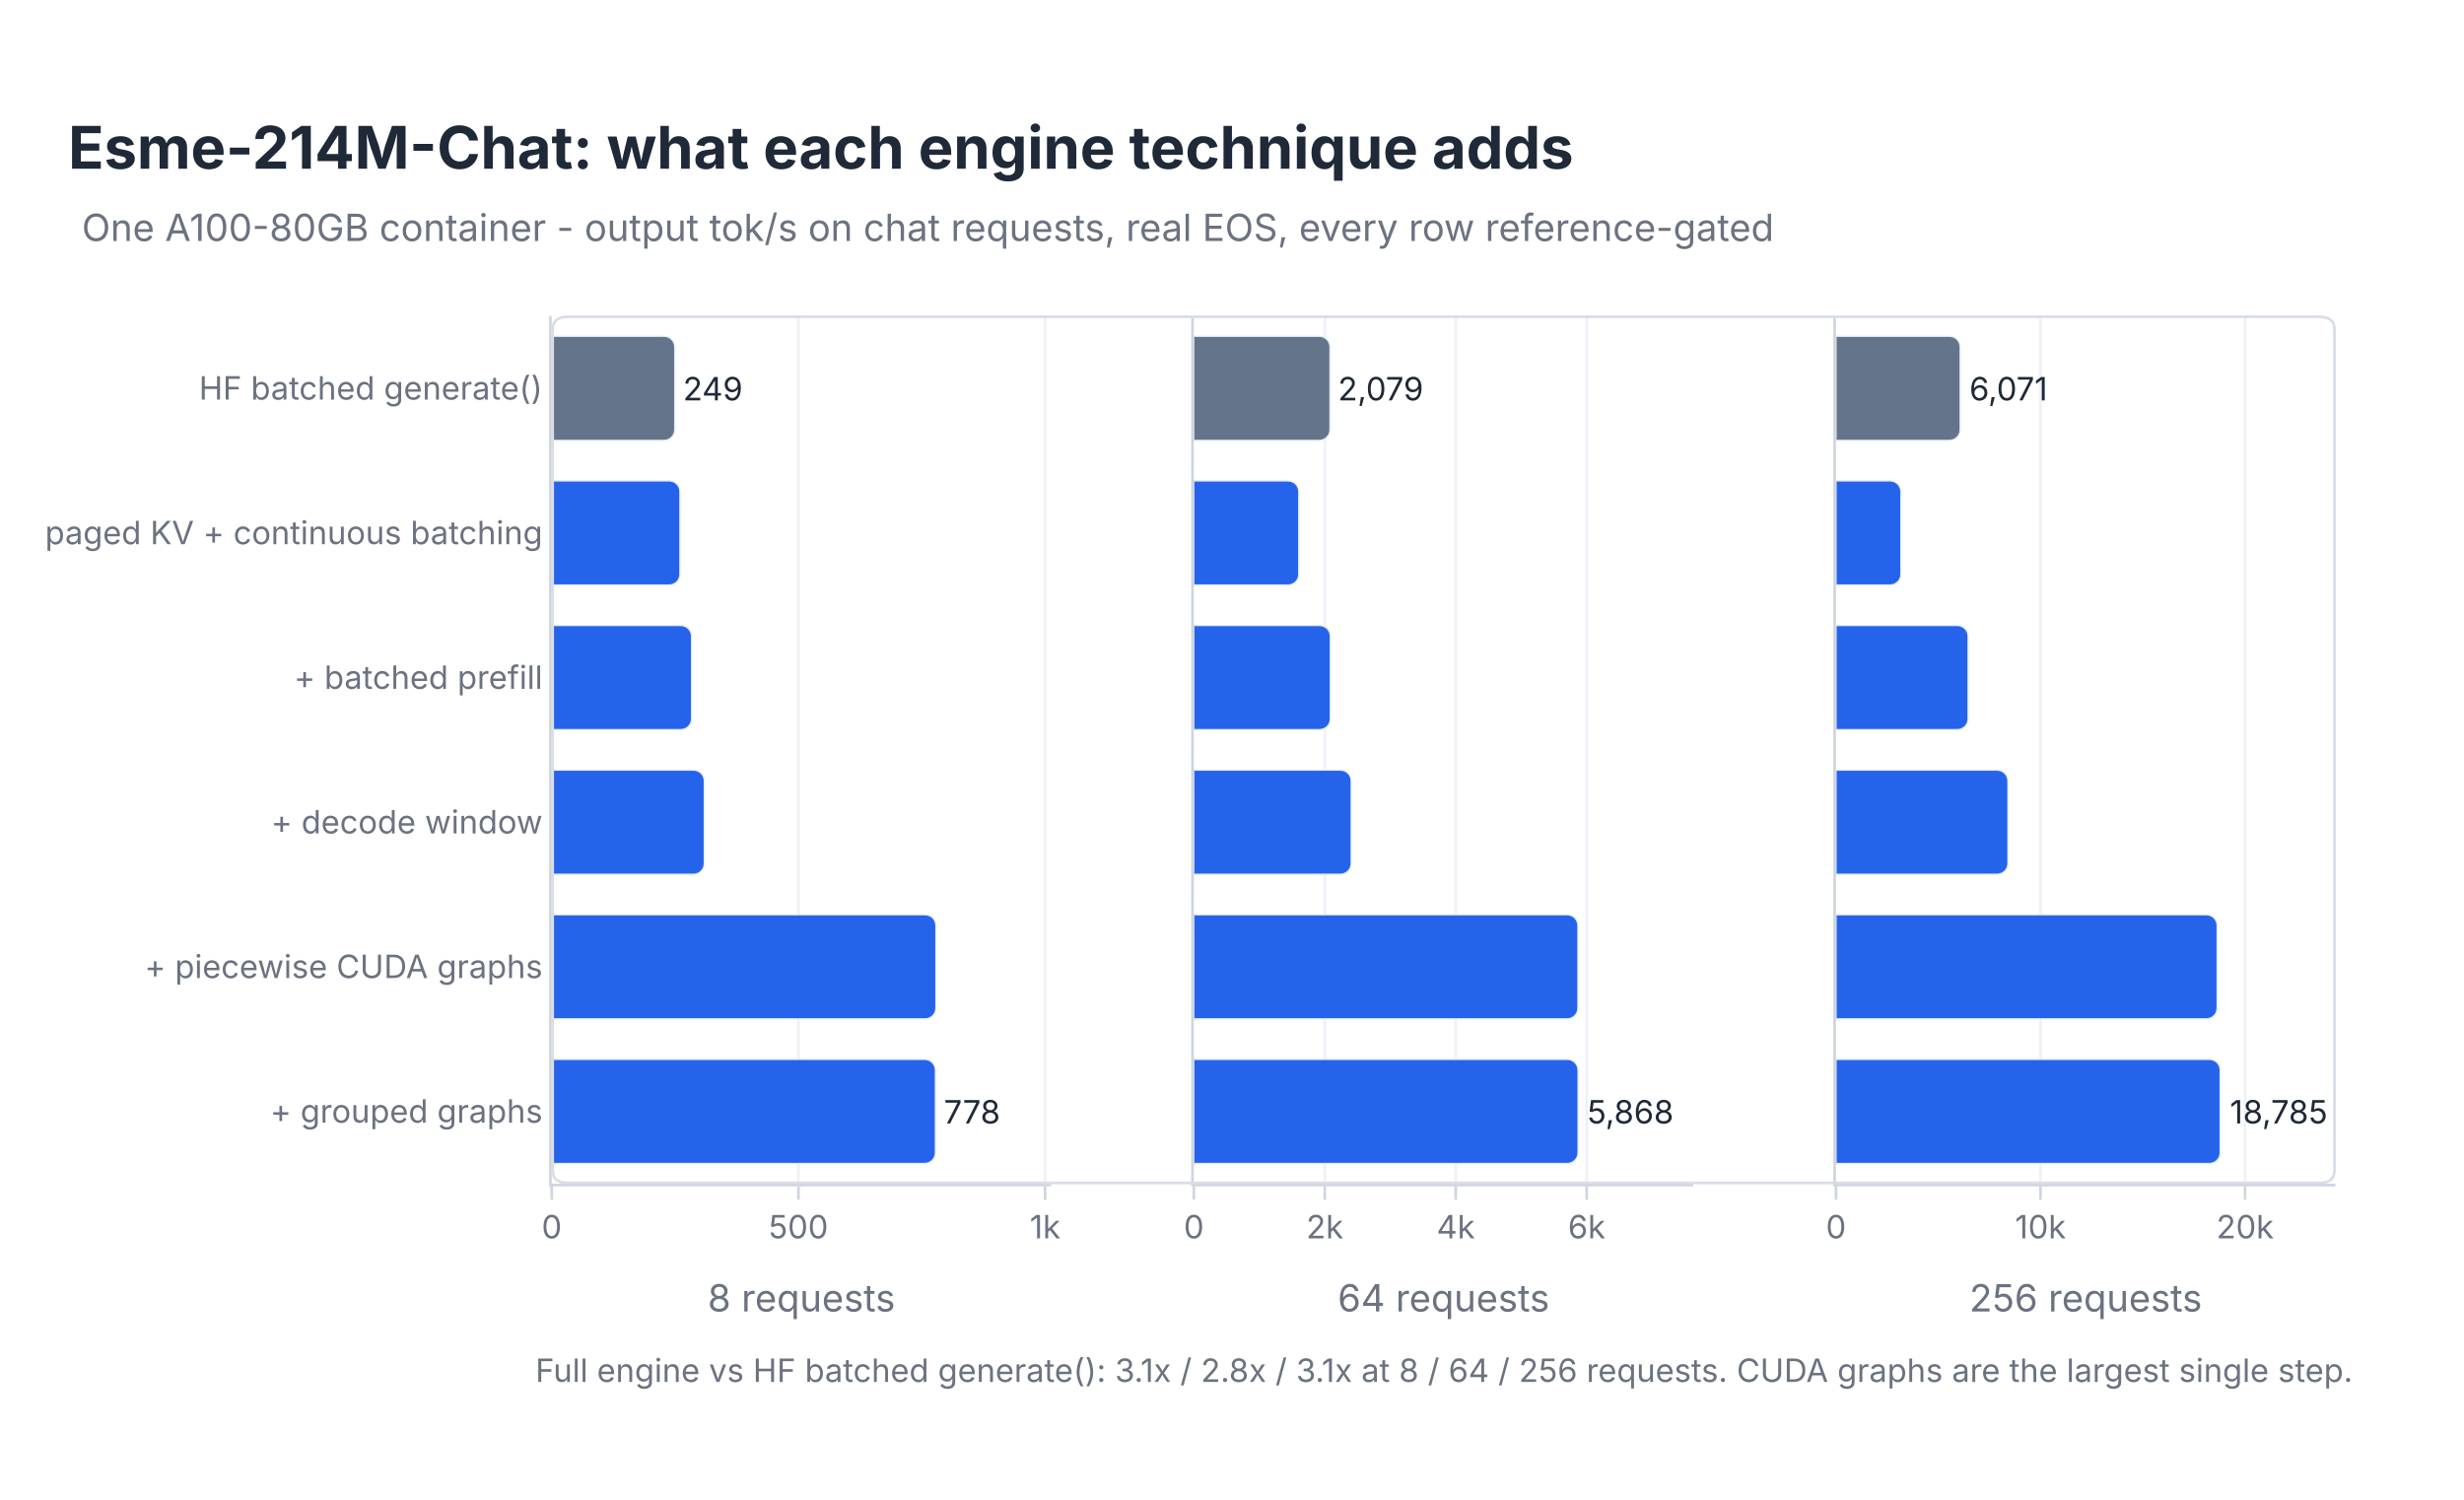
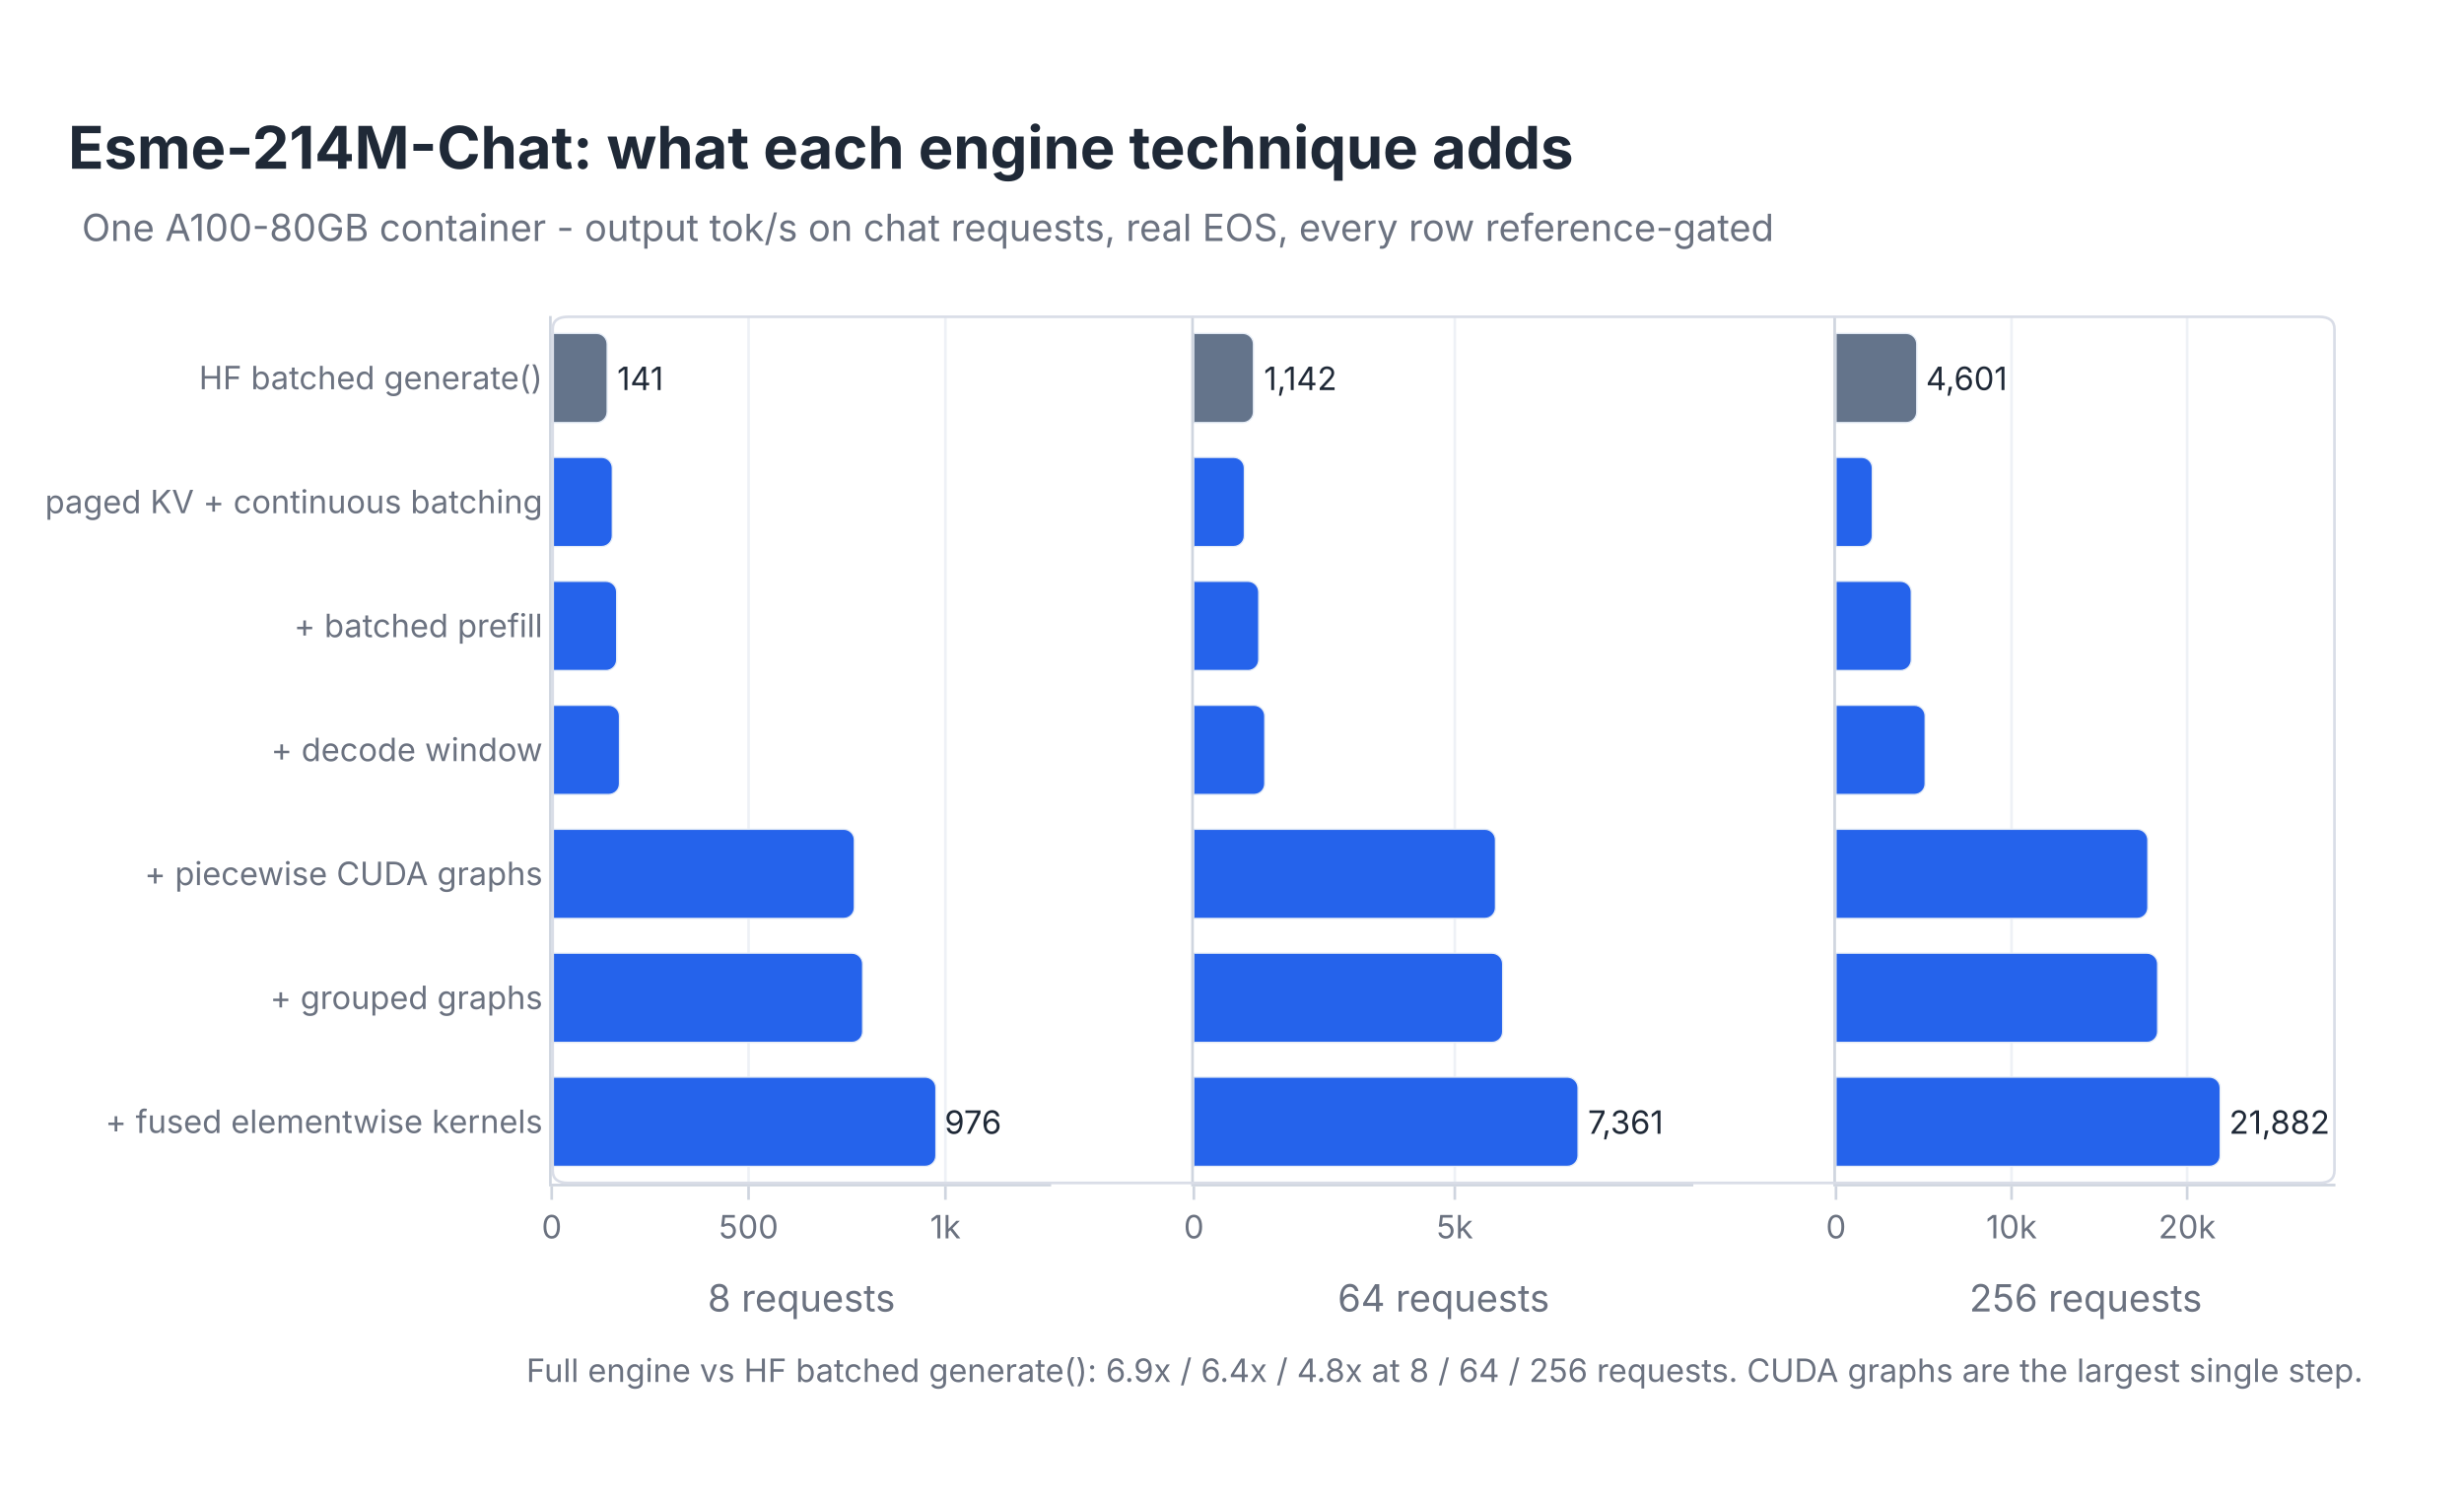
<svg xmlns="http://www.w3.org/2000/svg" class="main-svg" width="920" height="560" style="" viewBox="0 0 920 560">
  <rect x="0" y="0" width="920" height="560" style="fill: rgb(255, 255, 255); fill-opacity: 1;" />
-   <defs id="defs-e27157">
+   <defs id="defs-e535d4">
    <g class="clips">
-       <clipPath id="clipe27157xyplot" class="plotclip">
+       <clipPath id="clipe535d4xyplot" class="plotclip">
        <rect width="186.48" height="324" />
      </clipPath>
-       <clipPath id="clipe27157x2y2plot" class="plotclip">
+       <clipPath id="clipe535d4x2y2plot" class="plotclip">
        <rect width="186.48" height="324" />
      </clipPath>
-       <clipPath id="clipe27157x3y3plot" class="plotclip">
+       <clipPath id="clipe535d4x3y3plot" class="plotclip">
        <rect width="186.48" height="324" />
      </clipPath>
-       <clipPath class="axesclip" id="clipe27157x">
+       <clipPath class="axesclip" id="clipe535d4x">
        <rect x="206" y="0" width="186.48" height="560" />
      </clipPath>
-       <clipPath class="axesclip" id="clipe27157y">
+       <clipPath class="axesclip" id="clipe535d4y">
        <rect x="0" y="118" width="920" height="324" />
      </clipPath>
-       <clipPath class="axesclip" id="clipe27157xy">
+       <clipPath class="axesclip" id="clipe535d4xy">
        <rect x="206" y="118" width="186.48" height="324" />
      </clipPath>
-       <clipPath class="axesclip" id="clipe27157y2">
+       <clipPath class="axesclip" id="clipe535d4y2">
        <rect x="0" y="118" width="920" height="324" />
      </clipPath>
-       <clipPath class="axesclip" id="clipe27157xy2">
+       <clipPath class="axesclip" id="clipe535d4xy2">
        <rect x="206" y="118" width="186.48" height="324" />
      </clipPath>
-       <clipPath class="axesclip" id="clipe27157y3">
+       <clipPath class="axesclip" id="clipe535d4y3">
        <rect x="0" y="118" width="920" height="324" />
      </clipPath>
-       <clipPath class="axesclip" id="clipe27157xy3">
+       <clipPath class="axesclip" id="clipe535d4xy3">
        <rect x="206" y="118" width="186.48" height="324" />
      </clipPath>
-       <clipPath class="axesclip" id="clipe27157x2">
+       <clipPath class="axesclip" id="clipe535d4x2">
        <rect x="445.76" y="0" width="186.48" height="560" />
      </clipPath>
-       <clipPath class="axesclip" id="clipe27157x2y">
+       <clipPath class="axesclip" id="clipe535d4x2y">
        <rect x="445.76" y="118" width="186.48" height="324" />
      </clipPath>
-       <clipPath class="axesclip" id="clipe27157x2y2">
+       <clipPath class="axesclip" id="clipe535d4x2y2">
        <rect x="445.76" y="118" width="186.48" height="324" />
      </clipPath>
-       <clipPath class="axesclip" id="clipe27157x2y3">
+       <clipPath class="axesclip" id="clipe535d4x2y3">
        <rect x="445.76" y="118" width="186.48" height="324" />
      </clipPath>
-       <clipPath class="axesclip" id="clipe27157x3">
+       <clipPath class="axesclip" id="clipe535d4x3">
        <rect x="685.52" y="0" width="186.48" height="560" />
      </clipPath>
-       <clipPath class="axesclip" id="clipe27157x3y">
+       <clipPath class="axesclip" id="clipe535d4x3y">
        <rect x="685.52" y="118" width="186.48" height="324" />
      </clipPath>
-       <clipPath class="axesclip" id="clipe27157x3y2">
+       <clipPath class="axesclip" id="clipe535d4x3y2">
        <rect x="685.52" y="118" width="186.48" height="324" />
      </clipPath>
-       <clipPath class="axesclip" id="clipe27157x3y3">
+       <clipPath class="axesclip" id="clipe535d4x3y3">
        <rect x="685.52" y="118" width="186.48" height="324" />
      </clipPath>
    </g>
    <g class="gradients" />
    <g class="patterns" />
  </defs>
  <g class="bglayer" />
  <g class="layer-below">
    <g class="imagelayer" />
    <g class="shapelayer" />
  </g>
  <g class="cartesianlayer">
    <g class="subplot xy">
      <g class="layer-subplot">
        <g class="shapelayer" />
        <g class="imagelayer" />
      </g>
      <g class="minor-gridlayer">
        <g class="x" />
        <g class="y" />
      </g>
      <g class="gridlayer">
        <g class="x">
-           <path class="xgrid crisp" transform="translate(298.11,0)" d="M0,118v324" style="stroke: rgb(238, 241, 246); stroke-opacity: 1; stroke-width: 1px;" />
-           <path class="xgrid crisp" transform="translate(390.22,0)" d="M0,118v324" style="stroke: rgb(238, 241, 246); stroke-opacity: 1; stroke-width: 1px;" />
+           <path class="xgrid crisp" transform="translate(279.5,0)" d="M0,118v324" style="stroke: rgb(238, 241, 246); stroke-opacity: 1; stroke-width: 1px;" />
+           <path class="xgrid crisp" transform="translate(353,0)" d="M0,118v324" style="stroke: rgb(238, 241, 246); stroke-opacity: 1; stroke-width: 1px;" />
        </g>
        <g class="y" />
      </g>
      <g class="zerolinelayer" />
      <g class="layer-between">
        <g class="shapelayer" />
        <g class="imagelayer" />
      </g>
      <path class="xlines-below" />
      <path class="ylines-below" />
      <g class="overlines-below" />
      <g class="xaxislayer-below" />
      <g class="yaxislayer-below" />
      <g class="overaxes-below" />
      <g class="overplot">
        <g class="xy" transform="translate(206,118)">
          <g class="barlayer mlayer">
            <g class="trace bars" style="opacity: 1;">
              <g class="points">
                <g class="point">
-                   <path d="M0,7.56V46.44H41.94A 4,4 0 0 0 45.94,42.44V11.56A 4,4 0 0 0 41.94,7.56Z" clip-path="url(#clipe27157xyplot)" style="vector-effect: none; opacity: 1; stroke-width: 0.5px; fill: rgb(100, 116, 139); fill-opacity: 1; stroke: rgb(229, 236, 246); stroke-opacity: 1;" />
-                   <text class="bartext bartext-outside" text-anchor="middle" data-notex="1" x="0" y="0" style="font-family: -apple-system, BlinkMacSystemFont, 'Segoe UI', sans-serif; font-size: 12px; fill: rgb(31, 41, 55); fill-opacity: 1; white-space: pre;" transform="translate(60.15875,31.5)">249</text>
-                 </g>
-                 <g class="point">
-                   <path d="M0,61.56V100.44H43.88A 4,4 0 0 0 47.88,96.44V65.56A 4,4 0 0 0 43.88,61.56Z" clip-path="url(#clipe27157xyplot)" style="vector-effect: none; opacity: 1; stroke-width: 0.5px; fill: rgb(37, 99, 235); fill-opacity: 1; stroke: rgb(229, 236, 246); stroke-opacity: 1;" />
-                 </g>
-                 <g class="point">
-                   <path d="M0,115.56V154.44H48.22A 4,4 0 0 0 52.22,150.44V119.56A 4,4 0 0 0 48.22,115.56Z" clip-path="url(#clipe27157xyplot)" style="vector-effect: none; opacity: 1; stroke-width: 0.5px; fill: rgb(37, 99, 235); fill-opacity: 1; stroke: rgb(229, 236, 246); stroke-opacity: 1;" />
-                 </g>
-                 <g class="point">
-                   <path d="M0,169.56V208.44H52.98A 4,4 0 0 0 56.98,204.44V173.56A 4,4 0 0 0 52.98,169.56Z" clip-path="url(#clipe27157xyplot)" style="vector-effect: none; opacity: 1; stroke-width: 0.5px; fill: rgb(37, 99, 235); fill-opacity: 1; stroke: rgb(229, 236, 246); stroke-opacity: 1;" />
-                 </g>
-                 <g class="point">
-                   <path d="M0,223.56V262.44H139.45A 4,4 0 0 0 143.45,258.44V227.56A 4,4 0 0 0 139.45,223.56Z" clip-path="url(#clipe27157xyplot)" style="vector-effect: none; opacity: 1; stroke-width: 0.5px; fill: rgb(37, 99, 235); fill-opacity: 1; stroke: rgb(229, 236, 246); stroke-opacity: 1;" />
-                 </g>
-                 <g class="point">
-                   <path d="M0,277.56V316.44H139.26A 4,4 0 0 0 143.26,312.44V281.56A 4,4 0 0 0 139.26,277.56Z" clip-path="url(#clipe27157xyplot)" style="vector-effect: none; opacity: 1; stroke-width: 0.5px; fill: rgb(37, 99, 235); fill-opacity: 1; stroke: rgb(229, 236, 246); stroke-opacity: 1;" />
-                   <text class="bartext bartext-outside" text-anchor="middle" data-notex="1" x="0" y="0" style="font-family: -apple-system, BlinkMacSystemFont, 'Segoe UI', sans-serif; font-size: 12px; fill: rgb(31, 41, 55); fill-opacity: 1; white-space: pre;" transform="translate(156.9553,301.5)">778</text>
+                   <path d="M0,6.48V39.81H16.7A 4,4 0 0 0 20.7,35.81V10.48A 4,4 0 0 0 16.7,6.48Z" clip-path="url(#clipe535d4xyplot)" style="vector-effect: none; opacity: 1; stroke-width: 0.5px; fill: rgb(100, 116, 139); fill-opacity: 1; stroke: rgb(229, 236, 246); stroke-opacity: 1;" />
+                   <text class="bartext bartext-outside" text-anchor="middle" data-notex="1" x="0" y="0" style="font-family: -apple-system, BlinkMacSystemFont, 'Segoe UI', sans-serif; font-size: 12px; fill: rgb(31, 41, 55); fill-opacity: 1; white-space: pre;" transform="translate(33.075,27.645)">141</text>
+                 </g>
+                 <g class="point">
+                   <path d="M0,52.77V86.09H18.63A 4,4 0 0 0 22.63,82.09V56.77A 4,4 0 0 0 18.63,52.77Z" clip-path="url(#clipe535d4xyplot)" style="vector-effect: none; opacity: 1; stroke-width: 0.5px; fill: rgb(37, 99, 235); fill-opacity: 1; stroke: rgb(229, 236, 246); stroke-opacity: 1;" />
+                 </g>
+                 <g class="point">
+                   <path d="M0,99.05V132.38H20.26A 4,4 0 0 0 24.26,128.38V103.05A 4,4 0 0 0 20.26,99.05Z" clip-path="url(#clipe535d4xyplot)" style="vector-effect: none; opacity: 1; stroke-width: 0.5px; fill: rgb(37, 99, 235); fill-opacity: 1; stroke: rgb(229, 236, 246); stroke-opacity: 1;" />
+                 </g>
+                 <g class="point">
+                   <path d="M0,145.34V178.66H21.31A 4,4 0 0 0 25.31,174.66V149.34A 4,4 0 0 0 21.31,145.34Z" clip-path="url(#clipe535d4xyplot)" style="vector-effect: none; opacity: 1; stroke-width: 0.5px; fill: rgb(37, 99, 235); fill-opacity: 1; stroke: rgb(229, 236, 246); stroke-opacity: 1;" />
+                 </g>
+                 <g class="point">
+                   <path d="M0,191.62V224.95H109.01A 4,4 0 0 0 113.01,220.95V195.62A 4,4 0 0 0 109.01,191.62Z" clip-path="url(#clipe535d4xyplot)" style="vector-effect: none; opacity: 1; stroke-width: 0.5px; fill: rgb(37, 99, 235); fill-opacity: 1; stroke: rgb(229, 236, 246); stroke-opacity: 1;" />
+                 </g>
+                 <g class="point">
+                   <path d="M0,237.91V271.23H112.1A 4,4 0 0 0 116.1,267.23V241.91A 4,4 0 0 0 112.1,237.91Z" clip-path="url(#clipe535d4xyplot)" style="vector-effect: none; opacity: 1; stroke-width: 0.5px; fill: rgb(37, 99, 235); fill-opacity: 1; stroke: rgb(229, 236, 246); stroke-opacity: 1;" />
+                 </g>
+                 <g class="point">
+                   <path d="M0,284.19V317.52H139.45A 4,4 0 0 0 143.45,313.52V288.19A 4,4 0 0 0 139.45,284.19Z" clip-path="url(#clipe535d4xyplot)" style="vector-effect: none; opacity: 1; stroke-width: 0.5px; fill: rgb(37, 99, 235); fill-opacity: 1; stroke: rgb(229, 236, 246); stroke-opacity: 1;" />
+                   <text class="bartext bartext-outside" text-anchor="middle" data-notex="1" x="0" y="0" style="font-family: -apple-system, BlinkMacSystemFont, 'Segoe UI', sans-serif; font-size: 12px; fill: rgb(31, 41, 55); fill-opacity: 1; white-space: pre;" transform="translate(157.3016,305.355)">976</text>
                </g>
              </g>
            </g>
          </g>
        </g>
      </g>
      <g class="zerolinelayer-above" />
      <path class="xlines-above crisp" d="M205,442.5H392.48" style="fill: none; stroke-width: 1px; stroke: rgb(207, 213, 223); stroke-opacity: 1;" />
      <path class="ylines-above crisp" d="M205.5,118V442" style="fill: none; stroke-width: 1px; stroke: rgb(207, 213, 223); stroke-opacity: 1;" />
      <g class="overlines-above" />
      <g class="xaxislayer-above">
        <path class="xtick ticks crisp" d="M0,443v5" transform="translate(206,0)" style="stroke: rgb(207, 213, 223); stroke-opacity: 1; stroke-width: 1px;" />
-         <path class="xtick ticks crisp" d="M0,443v5" transform="translate(298.11,0)" style="stroke: rgb(207, 213, 223); stroke-opacity: 1; stroke-width: 1px;" />
-         <path class="xtick ticks crisp" d="M0,443v5" transform="translate(390.22,0)" style="stroke: rgb(207, 213, 223); stroke-opacity: 1; stroke-width: 1px;" />
+         <path class="xtick ticks crisp" d="M0,443v5" transform="translate(279.5,0)" style="stroke: rgb(207, 213, 223); stroke-opacity: 1; stroke-width: 1px;" />
+         <path class="xtick ticks crisp" d="M0,443v5" transform="translate(353,0)" style="stroke: rgb(207, 213, 223); stroke-opacity: 1; stroke-width: 1px;" />
        <g class="xtick">
          <text text-anchor="middle" x="0" y="462.4" transform="translate(206,0)" style="font-family: -apple-system, BlinkMacSystemFont, 'Segoe UI', sans-serif; font-size: 12px; fill: rgb(107, 114, 128); fill-opacity: 1; white-space: pre;">0</text>
        </g>
        <g class="xtick">
-           <text text-anchor="middle" x="0" y="462.4" style="font-family: -apple-system, BlinkMacSystemFont, 'Segoe UI', sans-serif; font-size: 12px; fill: rgb(107, 114, 128); fill-opacity: 1; white-space: pre;" transform="translate(298.11,0)">500</text>
+           <text text-anchor="middle" x="0" y="462.4" style="font-family: -apple-system, BlinkMacSystemFont, 'Segoe UI', sans-serif; font-size: 12px; fill: rgb(107, 114, 128); fill-opacity: 1; white-space: pre;" transform="translate(279.5,0)">500</text>
        </g>
        <g class="xtick">
-           <text text-anchor="middle" x="0" y="462.4" style="font-family: -apple-system, BlinkMacSystemFont, 'Segoe UI', sans-serif; font-size: 12px; fill: rgb(107, 114, 128); fill-opacity: 1; white-space: pre;" transform="translate(390.22,0)">1k</text>
+           <text text-anchor="middle" x="0" y="462.4" style="font-family: -apple-system, BlinkMacSystemFont, 'Segoe UI', sans-serif; font-size: 12px; fill: rgb(107, 114, 128); fill-opacity: 1; white-space: pre;" transform="translate(353,0)">1k</text>
        </g>
      </g>
      <g class="yaxislayer-above">
        <g class="ytick">
-           <text text-anchor="end" x="202.6" y="4.2" transform="translate(0,415)" style="font-family: -apple-system, BlinkMacSystemFont, 'Segoe UI', sans-serif; font-size: 12px; fill: rgb(107, 114, 128); fill-opacity: 1; white-space: pre;">+ grouped graphs</text>
-         </g>
-         <g class="ytick">
-           <text text-anchor="end" x="202.6" y="4.2" transform="translate(0,361)" style="font-family: -apple-system, BlinkMacSystemFont, 'Segoe UI', sans-serif; font-size: 12px; fill: rgb(107, 114, 128); fill-opacity: 1; white-space: pre;">+ piecewise CUDA graphs</text>
-         </g>
-         <g class="ytick">
-           <text text-anchor="end" x="202.6" y="4.2" transform="translate(0,307)" style="font-family: -apple-system, BlinkMacSystemFont, 'Segoe UI', sans-serif; font-size: 12px; fill: rgb(107, 114, 128); fill-opacity: 1; white-space: pre;">+ decode window</text>
-         </g>
-         <g class="ytick">
-           <text text-anchor="end" x="202.6" y="4.2" transform="translate(0,253)" style="font-family: -apple-system, BlinkMacSystemFont, 'Segoe UI', sans-serif; font-size: 12px; fill: rgb(107, 114, 128); fill-opacity: 1; white-space: pre;">+ batched prefill</text>
-         </g>
-         <g class="ytick">
-           <text text-anchor="end" x="202.6" y="4.2" transform="translate(0,199)" style="font-family: -apple-system, BlinkMacSystemFont, 'Segoe UI', sans-serif; font-size: 12px; fill: rgb(107, 114, 128); fill-opacity: 1; white-space: pre;">paged KV + continuous batching</text>
-         </g>
-         <g class="ytick">
-           <text text-anchor="end" x="202.6" y="4.2" transform="translate(0,145)" style="font-family: -apple-system, BlinkMacSystemFont, 'Segoe UI', sans-serif; font-size: 12px; fill: rgb(107, 114, 128); fill-opacity: 1; white-space: pre;">HF batched generate()</text>
+           <text text-anchor="end" x="202.6" y="4.2" transform="translate(0,418.86)" style="font-family: -apple-system, BlinkMacSystemFont, 'Segoe UI', sans-serif; font-size: 12px; fill: rgb(107, 114, 128); fill-opacity: 1; white-space: pre;">+ fused elementwise kernels</text>
+         </g>
+         <g class="ytick">
+           <text text-anchor="end" x="202.6" y="4.2" transform="translate(0,372.57)" style="font-family: -apple-system, BlinkMacSystemFont, 'Segoe UI', sans-serif; font-size: 12px; fill: rgb(107, 114, 128); fill-opacity: 1; white-space: pre;">+ grouped graphs</text>
+         </g>
+         <g class="ytick">
+           <text text-anchor="end" x="202.6" y="4.2" transform="translate(0,326.29)" style="font-family: -apple-system, BlinkMacSystemFont, 'Segoe UI', sans-serif; font-size: 12px; fill: rgb(107, 114, 128); fill-opacity: 1; white-space: pre;">+ piecewise CUDA graphs</text>
+         </g>
+         <g class="ytick">
+           <text text-anchor="end" x="202.6" y="4.2" transform="translate(0,280)" style="font-family: -apple-system, BlinkMacSystemFont, 'Segoe UI', sans-serif; font-size: 12px; fill: rgb(107, 114, 128); fill-opacity: 1; white-space: pre;">+ decode window</text>
+         </g>
+         <g class="ytick">
+           <text text-anchor="end" x="202.6" y="4.2" transform="translate(0,233.71)" style="font-family: -apple-system, BlinkMacSystemFont, 'Segoe UI', sans-serif; font-size: 12px; fill: rgb(107, 114, 128); fill-opacity: 1; white-space: pre;">+ batched prefill</text>
+         </g>
+         <g class="ytick">
+           <text text-anchor="end" x="202.6" y="4.2" transform="translate(0,187.43)" style="font-family: -apple-system, BlinkMacSystemFont, 'Segoe UI', sans-serif; font-size: 12px; fill: rgb(107, 114, 128); fill-opacity: 1; white-space: pre;">paged KV + continuous batching</text>
+         </g>
+         <g class="ytick">
+           <text text-anchor="end" x="202.6" y="4.2" transform="translate(0,141.14)" style="font-family: -apple-system, BlinkMacSystemFont, 'Segoe UI', sans-serif; font-size: 12px; fill: rgb(107, 114, 128); fill-opacity: 1; white-space: pre;">HF batched generate()</text>
        </g>
      </g>
      <g class="overaxes-above" />
    </g>
    <g class="subplot x2y2">
      <g class="layer-subplot">
        <g class="shapelayer" />
        <g class="imagelayer" />
      </g>
      <g class="minor-gridlayer">
        <g class="x2" />
        <g class="y2" />
      </g>
      <g class="gridlayer">
        <g class="x2">
-           <path class="x2grid crisp" transform="translate(494.65,0)" d="M0,118v324" style="stroke: rgb(238, 241, 246); stroke-opacity: 1; stroke-width: 1px;" />
-           <path class="x2grid crisp" transform="translate(543.55,0)" d="M0,118v324" style="stroke: rgb(238, 241, 246); stroke-opacity: 1; stroke-width: 1px;" />
-           <path class="x2grid crisp" transform="translate(592.44,0)" d="M0,118v324" style="stroke: rgb(238, 241, 246); stroke-opacity: 1; stroke-width: 1px;" />
+           <path class="x2grid crisp" transform="translate(543.19,0)" d="M0,118v324" style="stroke: rgb(238, 241, 246); stroke-opacity: 1; stroke-width: 1px;" />
        </g>
        <g class="y2" />
      </g>
      <g class="zerolinelayer" />
      <g class="layer-between">
        <g class="shapelayer" />
        <g class="imagelayer" />
      </g>
      <path class="xlines-below" />
      <path class="ylines-below" />
      <g class="overlines-below" />
      <g class="xaxislayer-below" />
      <g class="yaxislayer-below" />
      <g class="overaxes-below" />
      <g class="overplot">
        <g class="x2y2" transform="translate(445.76,118)">
          <g class="barlayer mlayer">
            <g class="trace bars" style="opacity: 1;">
              <g class="points">
                <g class="point">
-                   <path d="M0,7.56V46.44H46.83A 4,4 0 0 0 50.83,42.44V11.56A 4,4 0 0 0 46.83,7.56Z" clip-path="url(#clipe27157x2y2plot)" style="vector-effect: none; opacity: 1; stroke-width: 0.5px; fill: rgb(100, 116, 139); fill-opacity: 1; stroke: rgb(229, 236, 246); stroke-opacity: 1;" />
-                   <text class="bartext bartext-outside" text-anchor="middle" data-notex="1" x="0" y="0" style="font-family: -apple-system, BlinkMacSystemFont, 'Segoe UI', sans-serif; font-size: 12px; fill: rgb(31, 41, 55); fill-opacity: 1; white-space: pre;" transform="translate(69.75187,31.5)">2,079</text>
-                 </g>
-                 <g class="point">
-                   <path d="M0,61.56V100.44H35.18A 4,4 0 0 0 39.18,96.44V65.56A 4,4 0 0 0 35.18,61.56Z" clip-path="url(#clipe27157x2y2plot)" style="vector-effect: none; opacity: 1; stroke-width: 0.5px; fill: rgb(37, 99, 235); fill-opacity: 1; stroke: rgb(229, 236, 246); stroke-opacity: 1;" />
-                 </g>
-                 <g class="point">
-                   <path d="M0,115.56V154.44H46.96A 4,4 0 0 0 50.96,150.44V119.56A 4,4 0 0 0 46.96,115.56Z" clip-path="url(#clipe27157x2y2plot)" style="vector-effect: none; opacity: 1; stroke-width: 0.5px; fill: rgb(37, 99, 235); fill-opacity: 1; stroke: rgb(229, 236, 246); stroke-opacity: 1;" />
-                 </g>
-                 <g class="point">
-                   <path d="M0,169.56V208.44H54.74A 4,4 0 0 0 58.74,204.44V173.56A 4,4 0 0 0 54.74,169.56Z" clip-path="url(#clipe27157x2y2plot)" style="vector-effect: none; opacity: 1; stroke-width: 0.5px; fill: rgb(37, 99, 235); fill-opacity: 1; stroke: rgb(229, 236, 246); stroke-opacity: 1;" />
-                 </g>
-                 <g class="point">
-                   <path d="M0,223.56V262.44H139.4A 4,4 0 0 0 143.4,258.44V227.56A 4,4 0 0 0 139.4,223.56Z" clip-path="url(#clipe27157x2y2plot)" style="vector-effect: none; opacity: 1; stroke-width: 0.5px; fill: rgb(37, 99, 235); fill-opacity: 1; stroke: rgb(229, 236, 246); stroke-opacity: 1;" />
-                 </g>
-                 <g class="point">
-                   <path d="M0,277.56V316.44H139.45A 4,4 0 0 0 143.45,312.44V281.56A 4,4 0 0 0 139.45,277.56Z" clip-path="url(#clipe27157x2y2plot)" style="vector-effect: none; opacity: 1; stroke-width: 0.5px; fill: rgb(37, 99, 235); fill-opacity: 1; stroke: rgb(229, 236, 246); stroke-opacity: 1;" />
-                   <text class="bartext bartext-outside" text-anchor="middle" data-notex="1" x="0" y="0" style="font-family: -apple-system, BlinkMacSystemFont, 'Segoe UI', sans-serif; font-size: 12px; fill: rgb(31, 41, 55); fill-opacity: 1; white-space: pre;" transform="translate(163.0203,301.5)">5,868</text>
+                   <path d="M0,6.48V39.81H18.26A 4,4 0 0 0 22.26,35.81V10.48A 4,4 0 0 0 18.26,6.48Z" clip-path="url(#clipe535d4x2y2plot)" style="vector-effect: none; opacity: 1; stroke-width: 0.5px; fill: rgb(100, 116, 139); fill-opacity: 1; stroke: rgb(229, 236, 246); stroke-opacity: 1;" />
+                   <text class="bartext bartext-outside" text-anchor="middle" data-notex="1" x="0" y="0" style="font-family: -apple-system, BlinkMacSystemFont, 'Segoe UI', sans-serif; font-size: 12px; fill: rgb(31, 41, 55); fill-opacity: 1; white-space: pre;" transform="translate(39.76781,27.645)">1,142</text>
+                 </g>
+                 <g class="point">
+                   <path d="M0,52.77V86.09H14.86A 4,4 0 0 0 18.86,82.09V56.77A 4,4 0 0 0 14.86,52.77Z" clip-path="url(#clipe535d4x2y2plot)" style="vector-effect: none; opacity: 1; stroke-width: 0.5px; fill: rgb(37, 99, 235); fill-opacity: 1; stroke: rgb(229, 236, 246); stroke-opacity: 1;" />
+                 </g>
+                 <g class="point">
+                   <path d="M0,99.05V132.38H20.23A 4,4 0 0 0 24.23,128.38V103.05A 4,4 0 0 0 20.23,99.05Z" clip-path="url(#clipe535d4x2y2plot)" style="vector-effect: none; opacity: 1; stroke-width: 0.5px; fill: rgb(37, 99, 235); fill-opacity: 1; stroke: rgb(229, 236, 246); stroke-opacity: 1;" />
+                 </g>
+                 <g class="point">
+                   <path d="M0,145.34V178.66H22.48A 4,4 0 0 0 26.48,174.66V149.34A 4,4 0 0 0 22.48,145.34Z" clip-path="url(#clipe535d4x2y2plot)" style="vector-effect: none; opacity: 1; stroke-width: 0.5px; fill: rgb(37, 99, 235); fill-opacity: 1; stroke: rgb(229, 236, 246); stroke-opacity: 1;" />
+                 </g>
+                 <g class="point">
+                   <path d="M0,191.62V224.95H108.63A 4,4 0 0 0 112.63,220.95V195.62A 4,4 0 0 0 108.63,191.62Z" clip-path="url(#clipe535d4x2y2plot)" style="vector-effect: none; opacity: 1; stroke-width: 0.5px; fill: rgb(37, 99, 235); fill-opacity: 1; stroke: rgb(229, 236, 246); stroke-opacity: 1;" />
+                 </g>
+                 <g class="point">
+                   <path d="M0,237.91V271.23H111.31A 4,4 0 0 0 115.31,267.23V241.91A 4,4 0 0 0 111.31,237.91Z" clip-path="url(#clipe535d4x2y2plot)" style="vector-effect: none; opacity: 1; stroke-width: 0.5px; fill: rgb(37, 99, 235); fill-opacity: 1; stroke: rgb(229, 236, 246); stroke-opacity: 1;" />
+                 </g>
+                 <g class="point">
+                   <path d="M0,284.19V317.52H139.45A 4,4 0 0 0 143.45,313.52V288.19A 4,4 0 0 0 139.45,284.19Z" clip-path="url(#clipe535d4x2y2plot)" style="vector-effect: none; opacity: 1; stroke-width: 0.5px; fill: rgb(37, 99, 235); fill-opacity: 1; stroke: rgb(229, 236, 246); stroke-opacity: 1;" />
+                   <text class="bartext bartext-outside" text-anchor="middle" data-notex="1" x="0" y="0" style="font-family: -apple-system, BlinkMacSystemFont, 'Segoe UI', sans-serif; font-size: 12px; fill: rgb(31, 41, 55); fill-opacity: 1; white-space: pre;" transform="translate(161.1922,305.355)">7,361</text>
                </g>
              </g>
            </g>
          </g>
        </g>
      </g>
      <g class="zerolinelayer-above" />
      <path class="xlines-above crisp" d="M444.76,442.5H632.24" style="fill: none; stroke-width: 1px; stroke: rgb(207, 213, 223); stroke-opacity: 1;" />
      <path class="ylines-above crisp" d="M445.26,118V442" style="fill: none; stroke-width: 1px; stroke: rgb(207, 213, 223); stroke-opacity: 1;" />
      <g class="overlines-above" />
      <g class="xaxislayer-above">
        <path class="x2tick ticks crisp" d="M0,443v5" transform="translate(445.76,0)" style="stroke: rgb(207, 213, 223); stroke-opacity: 1; stroke-width: 1px;" />
-         <path class="x2tick ticks crisp" d="M0,443v5" transform="translate(494.65,0)" style="stroke: rgb(207, 213, 223); stroke-opacity: 1; stroke-width: 1px;" />
-         <path class="x2tick ticks crisp" d="M0,443v5" transform="translate(543.55,0)" style="stroke: rgb(207, 213, 223); stroke-opacity: 1; stroke-width: 1px;" />
-         <path class="x2tick ticks crisp" d="M0,443v5" transform="translate(592.44,0)" style="stroke: rgb(207, 213, 223); stroke-opacity: 1; stroke-width: 1px;" />
+         <path class="x2tick ticks crisp" d="M0,443v5" transform="translate(543.19,0)" style="stroke: rgb(207, 213, 223); stroke-opacity: 1; stroke-width: 1px;" />
        <g class="x2tick">
          <text text-anchor="middle" x="0" y="462.4" transform="translate(445.76,0)" style="font-family: -apple-system, BlinkMacSystemFont, 'Segoe UI', sans-serif; font-size: 12px; fill: rgb(107, 114, 128); fill-opacity: 1; white-space: pre;">0</text>
        </g>
        <g class="x2tick">
-           <text text-anchor="middle" x="0" y="462.4" style="font-family: -apple-system, BlinkMacSystemFont, 'Segoe UI', sans-serif; font-size: 12px; fill: rgb(107, 114, 128); fill-opacity: 1; white-space: pre;" transform="translate(494.65,0)">2k</text>
-         </g>
-         <g class="x2tick">
-           <text text-anchor="middle" x="0" y="462.4" style="font-family: -apple-system, BlinkMacSystemFont, 'Segoe UI', sans-serif; font-size: 12px; fill: rgb(107, 114, 128); fill-opacity: 1; white-space: pre;" transform="translate(543.55,0)">4k</text>
-         </g>
-         <g class="x2tick">
-           <text text-anchor="middle" x="0" y="462.4" style="font-family: -apple-system, BlinkMacSystemFont, 'Segoe UI', sans-serif; font-size: 12px; fill: rgb(107, 114, 128); fill-opacity: 1; white-space: pre;" transform="translate(592.44,0)">6k</text>
+           <text text-anchor="middle" x="0" y="462.4" style="font-family: -apple-system, BlinkMacSystemFont, 'Segoe UI', sans-serif; font-size: 12px; fill: rgb(107, 114, 128); fill-opacity: 1; white-space: pre;" transform="translate(543.19,0)">5k</text>
        </g>
      </g>
      <g class="yaxislayer-above" />
      <g class="overaxes-above" />
    </g>
    <g class="subplot x3y3">
      <g class="layer-subplot">
        <g class="shapelayer" />
        <g class="imagelayer" />
      </g>
      <g class="minor-gridlayer">
        <g class="x3" />
        <g class="y3" />
      </g>
      <g class="gridlayer">
        <g class="x3">
-           <path class="x3grid crisp" transform="translate(761.88,0)" d="M0,118v324" style="stroke: rgb(238, 241, 246); stroke-opacity: 1; stroke-width: 1px;" />
-           <path class="x3grid crisp" transform="translate(838.25,0)" d="M0,118v324" style="stroke: rgb(238, 241, 246); stroke-opacity: 1; stroke-width: 1px;" />
+           <path class="x3grid crisp" transform="translate(751.07,0)" d="M0,118v324" style="stroke: rgb(238, 241, 246); stroke-opacity: 1; stroke-width: 1px;" />
+           <path class="x3grid crisp" transform="translate(816.63,0)" d="M0,118v324" style="stroke: rgb(238, 241, 246); stroke-opacity: 1; stroke-width: 1px;" />
        </g>
        <g class="y3" />
      </g>
      <g class="zerolinelayer" />
      <g class="layer-between">
        <g class="shapelayer" />
        <g class="imagelayer" />
      </g>
      <path class="xlines-below" />
      <path class="ylines-below" />
      <g class="overlines-below" />
      <g class="xaxislayer-below" />
      <g class="yaxislayer-below" />
      <g class="overaxes-below" />
      <g class="overplot">
        <g class="x3y3" transform="translate(685.52,118)">
          <g class="barlayer mlayer">
            <g class="trace bars" style="opacity: 1;">
              <g class="points">
                <g class="point">
-                   <path d="M0,7.56V46.44H42.36A 4,4 0 0 0 46.36,42.44V11.56A 4,4 0 0 0 42.36,7.56Z" clip-path="url(#clipe27157x3y3plot)" style="vector-effect: none; opacity: 1; stroke-width: 0.5px; fill: rgb(100, 116, 139); fill-opacity: 1; stroke: rgb(229, 236, 246); stroke-opacity: 1;" />
-                   <text class="bartext bartext-outside" text-anchor="middle" data-notex="1" x="0" y="0" style="font-family: -apple-system, BlinkMacSystemFont, 'Segoe UI', sans-serif; font-size: 12px; fill: rgb(31, 41, 55); fill-opacity: 1; white-space: pre;" transform="translate(64.38344,31.5)">6,071</text>
-                 </g>
-                 <g class="point">
-                   <path d="M0,61.56V100.44H20.23A 4,4 0 0 0 24.23,96.44V65.56A 4,4 0 0 0 20.23,61.56Z" clip-path="url(#clipe27157x3y3plot)" style="vector-effect: none; opacity: 1; stroke-width: 0.5px; fill: rgb(37, 99, 235); fill-opacity: 1; stroke: rgb(229, 236, 246); stroke-opacity: 1;" />
-                 </g>
-                 <g class="point">
-                   <path d="M0,115.56V154.44H45.33A 4,4 0 0 0 49.33,150.44V119.56A 4,4 0 0 0 45.33,115.56Z" clip-path="url(#clipe27157x3y3plot)" style="vector-effect: none; opacity: 1; stroke-width: 0.5px; fill: rgb(37, 99, 235); fill-opacity: 1; stroke: rgb(229, 236, 246); stroke-opacity: 1;" />
-                 </g>
-                 <g class="point">
-                   <path d="M0,169.56V208.44H60.2A 4,4 0 0 0 64.2,204.44V173.56A 4,4 0 0 0 60.2,169.56Z" clip-path="url(#clipe27157x3y3plot)" style="vector-effect: none; opacity: 1; stroke-width: 0.5px; fill: rgb(37, 99, 235); fill-opacity: 1; stroke: rgb(229, 236, 246); stroke-opacity: 1;" />
-                 </g>
-                 <g class="point">
-                   <path d="M0,223.56V262.44H138.32A 4,4 0 0 0 142.32,258.44V227.56A 4,4 0 0 0 138.32,223.56Z" clip-path="url(#clipe27157x3y3plot)" style="vector-effect: none; opacity: 1; stroke-width: 0.5px; fill: rgb(37, 99, 235); fill-opacity: 1; stroke: rgb(229, 236, 246); stroke-opacity: 1;" />
-                 </g>
-                 <g class="point">
-                   <path d="M0,277.56V316.44H139.45A 4,4 0 0 0 143.45,312.44V281.56A 4,4 0 0 0 139.45,277.56Z" clip-path="url(#clipe27157x3y3plot)" style="vector-effect: none; opacity: 1; stroke-width: 0.5px; fill: rgb(37, 99, 235); fill-opacity: 1; stroke: rgb(229, 236, 246); stroke-opacity: 1;" />
-                   <text class="bartext bartext-outside" text-anchor="middle" data-notex="1" x="0" y="0" style="font-family: -apple-system, BlinkMacSystemFont, 'Segoe UI', sans-serif; font-size: 12px; fill: rgb(31, 41, 55); fill-opacity: 1; white-space: pre;" transform="translate(165.3094,301.5)">18,785</text>
+                   <path d="M0,6.48V39.81H26.16A 4,4 0 0 0 30.16,35.81V10.48A 4,4 0 0 0 26.16,6.48Z" clip-path="url(#clipe535d4x3y3plot)" style="vector-effect: none; opacity: 1; stroke-width: 0.5px; fill: rgb(100, 116, 139); fill-opacity: 1; stroke: rgb(229, 236, 246); stroke-opacity: 1;" />
+                   <text class="bartext bartext-outside" text-anchor="middle" data-notex="1" x="0" y="0" style="font-family: -apple-system, BlinkMacSystemFont, 'Segoe UI', sans-serif; font-size: 12px; fill: rgb(31, 41, 55); fill-opacity: 1; white-space: pre;" transform="translate(48.74594,27.645)">4,601</text>
+                 </g>
+                 <g class="point">
+                   <path d="M0,52.77V86.09H9.58A 4,4 0 0 0 13.58,82.09V56.77A 4,4 0 0 0 9.58,52.77Z" clip-path="url(#clipe535d4x3y3plot)" style="vector-effect: none; opacity: 1; stroke-width: 0.5px; fill: rgb(37, 99, 235); fill-opacity: 1; stroke: rgb(229, 236, 246); stroke-opacity: 1;" />
+                 </g>
+                 <g class="point">
+                   <path d="M0,99.05V132.38H24.12A 4,4 0 0 0 28.12,128.38V103.05A 4,4 0 0 0 24.12,99.05Z" clip-path="url(#clipe535d4x3y3plot)" style="vector-effect: none; opacity: 1; stroke-width: 0.5px; fill: rgb(37, 99, 235); fill-opacity: 1; stroke: rgb(229, 236, 246); stroke-opacity: 1;" />
+                 </g>
+                 <g class="point">
+                   <path d="M0,145.34V178.66H29.29A 4,4 0 0 0 33.29,174.66V149.34A 4,4 0 0 0 29.29,145.34Z" clip-path="url(#clipe535d4x3y3plot)" style="vector-effect: none; opacity: 1; stroke-width: 0.5px; fill: rgb(37, 99, 235); fill-opacity: 1; stroke: rgb(229, 236, 246); stroke-opacity: 1;" />
+                 </g>
+                 <g class="point">
+                   <path d="M0,191.62V224.95H112.44A 4,4 0 0 0 116.44,220.95V195.62A 4,4 0 0 0 112.44,191.62Z" clip-path="url(#clipe535d4x3y3plot)" style="vector-effect: none; opacity: 1; stroke-width: 0.5px; fill: rgb(37, 99, 235); fill-opacity: 1; stroke: rgb(229, 236, 246); stroke-opacity: 1;" />
+                 </g>
+                 <g class="point">
+                   <path d="M0,237.91V271.23H116.1A 4,4 0 0 0 120.1,267.23V241.91A 4,4 0 0 0 116.1,237.91Z" clip-path="url(#clipe535d4x3y3plot)" style="vector-effect: none; opacity: 1; stroke-width: 0.5px; fill: rgb(37, 99, 235); fill-opacity: 1; stroke: rgb(229, 236, 246); stroke-opacity: 1;" />
+                 </g>
+                 <g class="point">
+                   <path d="M0,284.19V317.52H139.45A 4,4 0 0 0 143.45,313.52V288.19A 4,4 0 0 0 139.45,284.19Z" clip-path="url(#clipe535d4x3y3plot)" style="vector-effect: none; opacity: 1; stroke-width: 0.5px; fill: rgb(37, 99, 235); fill-opacity: 1; stroke: rgb(229, 236, 246); stroke-opacity: 1;" />
+                   <text class="bartext bartext-outside" text-anchor="middle" data-notex="1" x="0" y="0" style="font-family: -apple-system, BlinkMacSystemFont, 'Segoe UI', sans-serif; font-size: 12px; fill: rgb(31, 41, 55); fill-opacity: 1; white-space: pre;" transform="translate(165.575,305.355)">21,882</text>
                </g>
              </g>
            </g>
          </g>
        </g>
      </g>
      <g class="zerolinelayer-above" />
      <path class="xlines-above crisp" d="M684.52,442.5H872" style="fill: none; stroke-width: 1px; stroke: rgb(207, 213, 223); stroke-opacity: 1;" />
      <path class="ylines-above crisp" d="M685.02,118V442" style="fill: none; stroke-width: 1px; stroke: rgb(207, 213, 223); stroke-opacity: 1;" />
      <g class="overlines-above" />
      <g class="xaxislayer-above">
        <path class="x3tick ticks crisp" d="M0,443v5" transform="translate(685.52,0)" style="stroke: rgb(207, 213, 223); stroke-opacity: 1; stroke-width: 1px;" />
-         <path class="x3tick ticks crisp" d="M0,443v5" transform="translate(761.88,0)" style="stroke: rgb(207, 213, 223); stroke-opacity: 1; stroke-width: 1px;" />
-         <path class="x3tick ticks crisp" d="M0,443v5" transform="translate(838.25,0)" style="stroke: rgb(207, 213, 223); stroke-opacity: 1; stroke-width: 1px;" />
+         <path class="x3tick ticks crisp" d="M0,443v5" transform="translate(751.07,0)" style="stroke: rgb(207, 213, 223); stroke-opacity: 1; stroke-width: 1px;" />
+         <path class="x3tick ticks crisp" d="M0,443v5" transform="translate(816.63,0)" style="stroke: rgb(207, 213, 223); stroke-opacity: 1; stroke-width: 1px;" />
        <g class="x3tick">
          <text text-anchor="middle" x="0" y="462.4" transform="translate(685.52,0)" style="font-family: -apple-system, BlinkMacSystemFont, 'Segoe UI', sans-serif; font-size: 12px; fill: rgb(107, 114, 128); fill-opacity: 1; white-space: pre;">0</text>
        </g>
        <g class="x3tick">
-           <text text-anchor="middle" x="0" y="462.4" style="font-family: -apple-system, BlinkMacSystemFont, 'Segoe UI', sans-serif; font-size: 12px; fill: rgb(107, 114, 128); fill-opacity: 1; white-space: pre;" transform="translate(761.88,0)">10k</text>
+           <text text-anchor="middle" x="0" y="462.4" style="font-family: -apple-system, BlinkMacSystemFont, 'Segoe UI', sans-serif; font-size: 12px; fill: rgb(107, 114, 128); fill-opacity: 1; white-space: pre;" transform="translate(751.07,0)">10k</text>
        </g>
        <g class="x3tick">
-           <text text-anchor="middle" x="0" y="462.4" style="font-family: -apple-system, BlinkMacSystemFont, 'Segoe UI', sans-serif; font-size: 12px; fill: rgb(107, 114, 128); fill-opacity: 1; white-space: pre;" transform="translate(838.25,0)">20k</text>
+           <text text-anchor="middle" x="0" y="462.4" style="font-family: -apple-system, BlinkMacSystemFont, 'Segoe UI', sans-serif; font-size: 12px; fill: rgb(107, 114, 128); fill-opacity: 1; white-space: pre;" transform="translate(816.63,0)">20k</text>
        </g>
      </g>
      <g class="yaxislayer-above" />
      <g class="overaxes-above" />
    </g>
  </g>
  <g class="polarlayer" />
  <g class="smithlayer" />
  <g class="ternarylayer" />
  <g class="geolayer" />
  <g class="funnelarealayer" />
  <g class="pielayer" />
  <g class="iciclelayer" />
  <g class="treemaplayer" />
  <g class="sunburstlayer" />
  <g class="glimages" />
-   <defs id="topdefs-e27157">
+   <defs id="topdefs-e535d4">
    <g class="clips" />
  </defs>
  <g class="layer-above">
    <g class="imagelayer" />
    <g class="shapelayer">
      <g class="shape-group" data-index="0">
        <path data-index="0" fill-rule="evenodd" d="M 212.153,441.711 L 865.847,441.711 Q 871.638,441.711 871.638,437.082 L 871.638,122.918 Q 871.638,118.289 865.847,118.289 L 212.153,118.289 Q 206.362,118.289 206.362,122.918 L 206.362,437.082 Q 206.362,441.711 212.153,441.711 Z" style="opacity: 1; stroke: rgb(217, 221, 231); stroke-opacity: 1; fill: rgb(0, 0, 0); fill-opacity: 0; stroke-width: 1px;" />
      </g>
    </g>
  </g>
  <g class="infolayer">
    <g class="g-gtitle" />
    <g class="g-xtitle">
      <text class="xtitle" x="299.24" y="489.7" text-anchor="middle" style="opacity: 1; font-family: -apple-system, BlinkMacSystemFont, 'Segoe UI', sans-serif; font-size: 14px; fill: rgb(107, 114, 128); fill-opacity: 1; white-space: pre;">8 requests</text>
    </g>
    <g class="g-x2title">
      <text class="x2title" x="539" y="489.7" text-anchor="middle" style="opacity: 1; font-family: -apple-system, BlinkMacSystemFont, 'Segoe UI', sans-serif; font-size: 14px; fill: rgb(107, 114, 128); fill-opacity: 1; white-space: pre;">64 requests</text>
    </g>
    <g class="g-x3title">
      <text class="x3title" x="778.76" y="489.7" text-anchor="middle" style="opacity: 1; font-family: -apple-system, BlinkMacSystemFont, 'Segoe UI', sans-serif; font-size: 14px; fill: rgb(107, 114, 128); fill-opacity: 1; white-space: pre;">256 requests</text>
    </g>
    <g class="g-ytitle" />
    <g class="g-y2title" />
    <g class="g-y3title" />
    <g class="annotation" data-index="0" style="opacity: 1;">
      <g class="annotation-text-g" transform="rotate(0,306.5,55.24)">
        <g class="cursor-pointer" transform="translate(36,40)">
          <rect class="bg" x="0.5" y="0.5" width="540" height="29" style="stroke-width: 1px; stroke: rgb(0, 0, 0); stroke-opacity: 0; fill: rgb(0, 0, 0); fill-opacity: 0;" />
          <text class="annotation-text" text-anchor="middle" x="270.484" y="23" style="font-family: -apple-system, BlinkMacSystemFont, 'Segoe UI', sans-serif; font-size: 22px; fill: rgb(31, 41, 55); fill-opacity: 1; white-space: pre;">
            <tspan style="font-weight:bold">Esme-214M-Chat: what each engine technique adds</tspan>
          </text>
        </g>
      </g>
    </g>
    <g class="annotation" data-index="1" style="opacity: 1;">
      <g class="annotation-text-g" transform="rotate(0,346.5,84.76)">
        <g class="cursor-pointer" transform="translate(36,74)">
          <rect class="bg" x="0.5" y="0.5" width="620" height="20" style="stroke-width: 1px; stroke: rgb(0, 0, 0); stroke-opacity: 0; fill: rgb(0, 0, 0); fill-opacity: 0;" />
          <text class="annotation-text" text-anchor="middle" x="310.445" y="16" style="font-family: -apple-system, BlinkMacSystemFont, 'Segoe UI', sans-serif; font-size: 14px; fill: rgb(107, 114, 128); fill-opacity: 1; white-space: pre;">One A100-80GB container - output tok/s on chat requests, real EOS, every row reference-gated</text>
        </g>
      </g>
    </g>
    <g class="annotation" data-index="2" style="opacity: 1;">
      <g class="annotation-text-g" transform="rotate(0,539,511.88)">
-         <g class="cursor-pointer" transform="translate(198,502)">
-           <rect class="bg" x="0.5" y="0.5" width="681" height="18" style="stroke-width: 1px; stroke: rgb(0, 0, 0); stroke-opacity: 0; fill: rgb(0, 0, 0); fill-opacity: 0;" />
-           <text class="annotation-text" text-anchor="middle" x="341.188" y="14" style="font-family: -apple-system, BlinkMacSystemFont, 'Segoe UI', sans-serif; font-size: 12px; fill: rgb(107, 114, 128); fill-opacity: 1; white-space: pre;">Full engine vs HF batched generate(): 3.1x / 2.8x / 3.1x at 8 / 64 / 256 requests. CUDA graphs are the largest single step.</text>
+         <g class="cursor-pointer" transform="translate(196,502)">
+           <rect class="bg" x="0.5" y="0.5" width="686" height="18" style="stroke-width: 1px; stroke: rgb(0, 0, 0); stroke-opacity: 0; fill: rgb(0, 0, 0); fill-opacity: 0;" />
+           <text class="annotation-text" text-anchor="middle" x="343.398" y="14" style="font-family: -apple-system, BlinkMacSystemFont, 'Segoe UI', sans-serif; font-size: 12px; fill: rgb(107, 114, 128); fill-opacity: 1; white-space: pre;">Full engine vs HF batched generate(): 6.9x / 6.4x / 4.8x at 8 / 64 / 256 requests. CUDA graphs are the largest single step.</text>
        </g>
      </g>
    </g>
  </g>
</svg>
